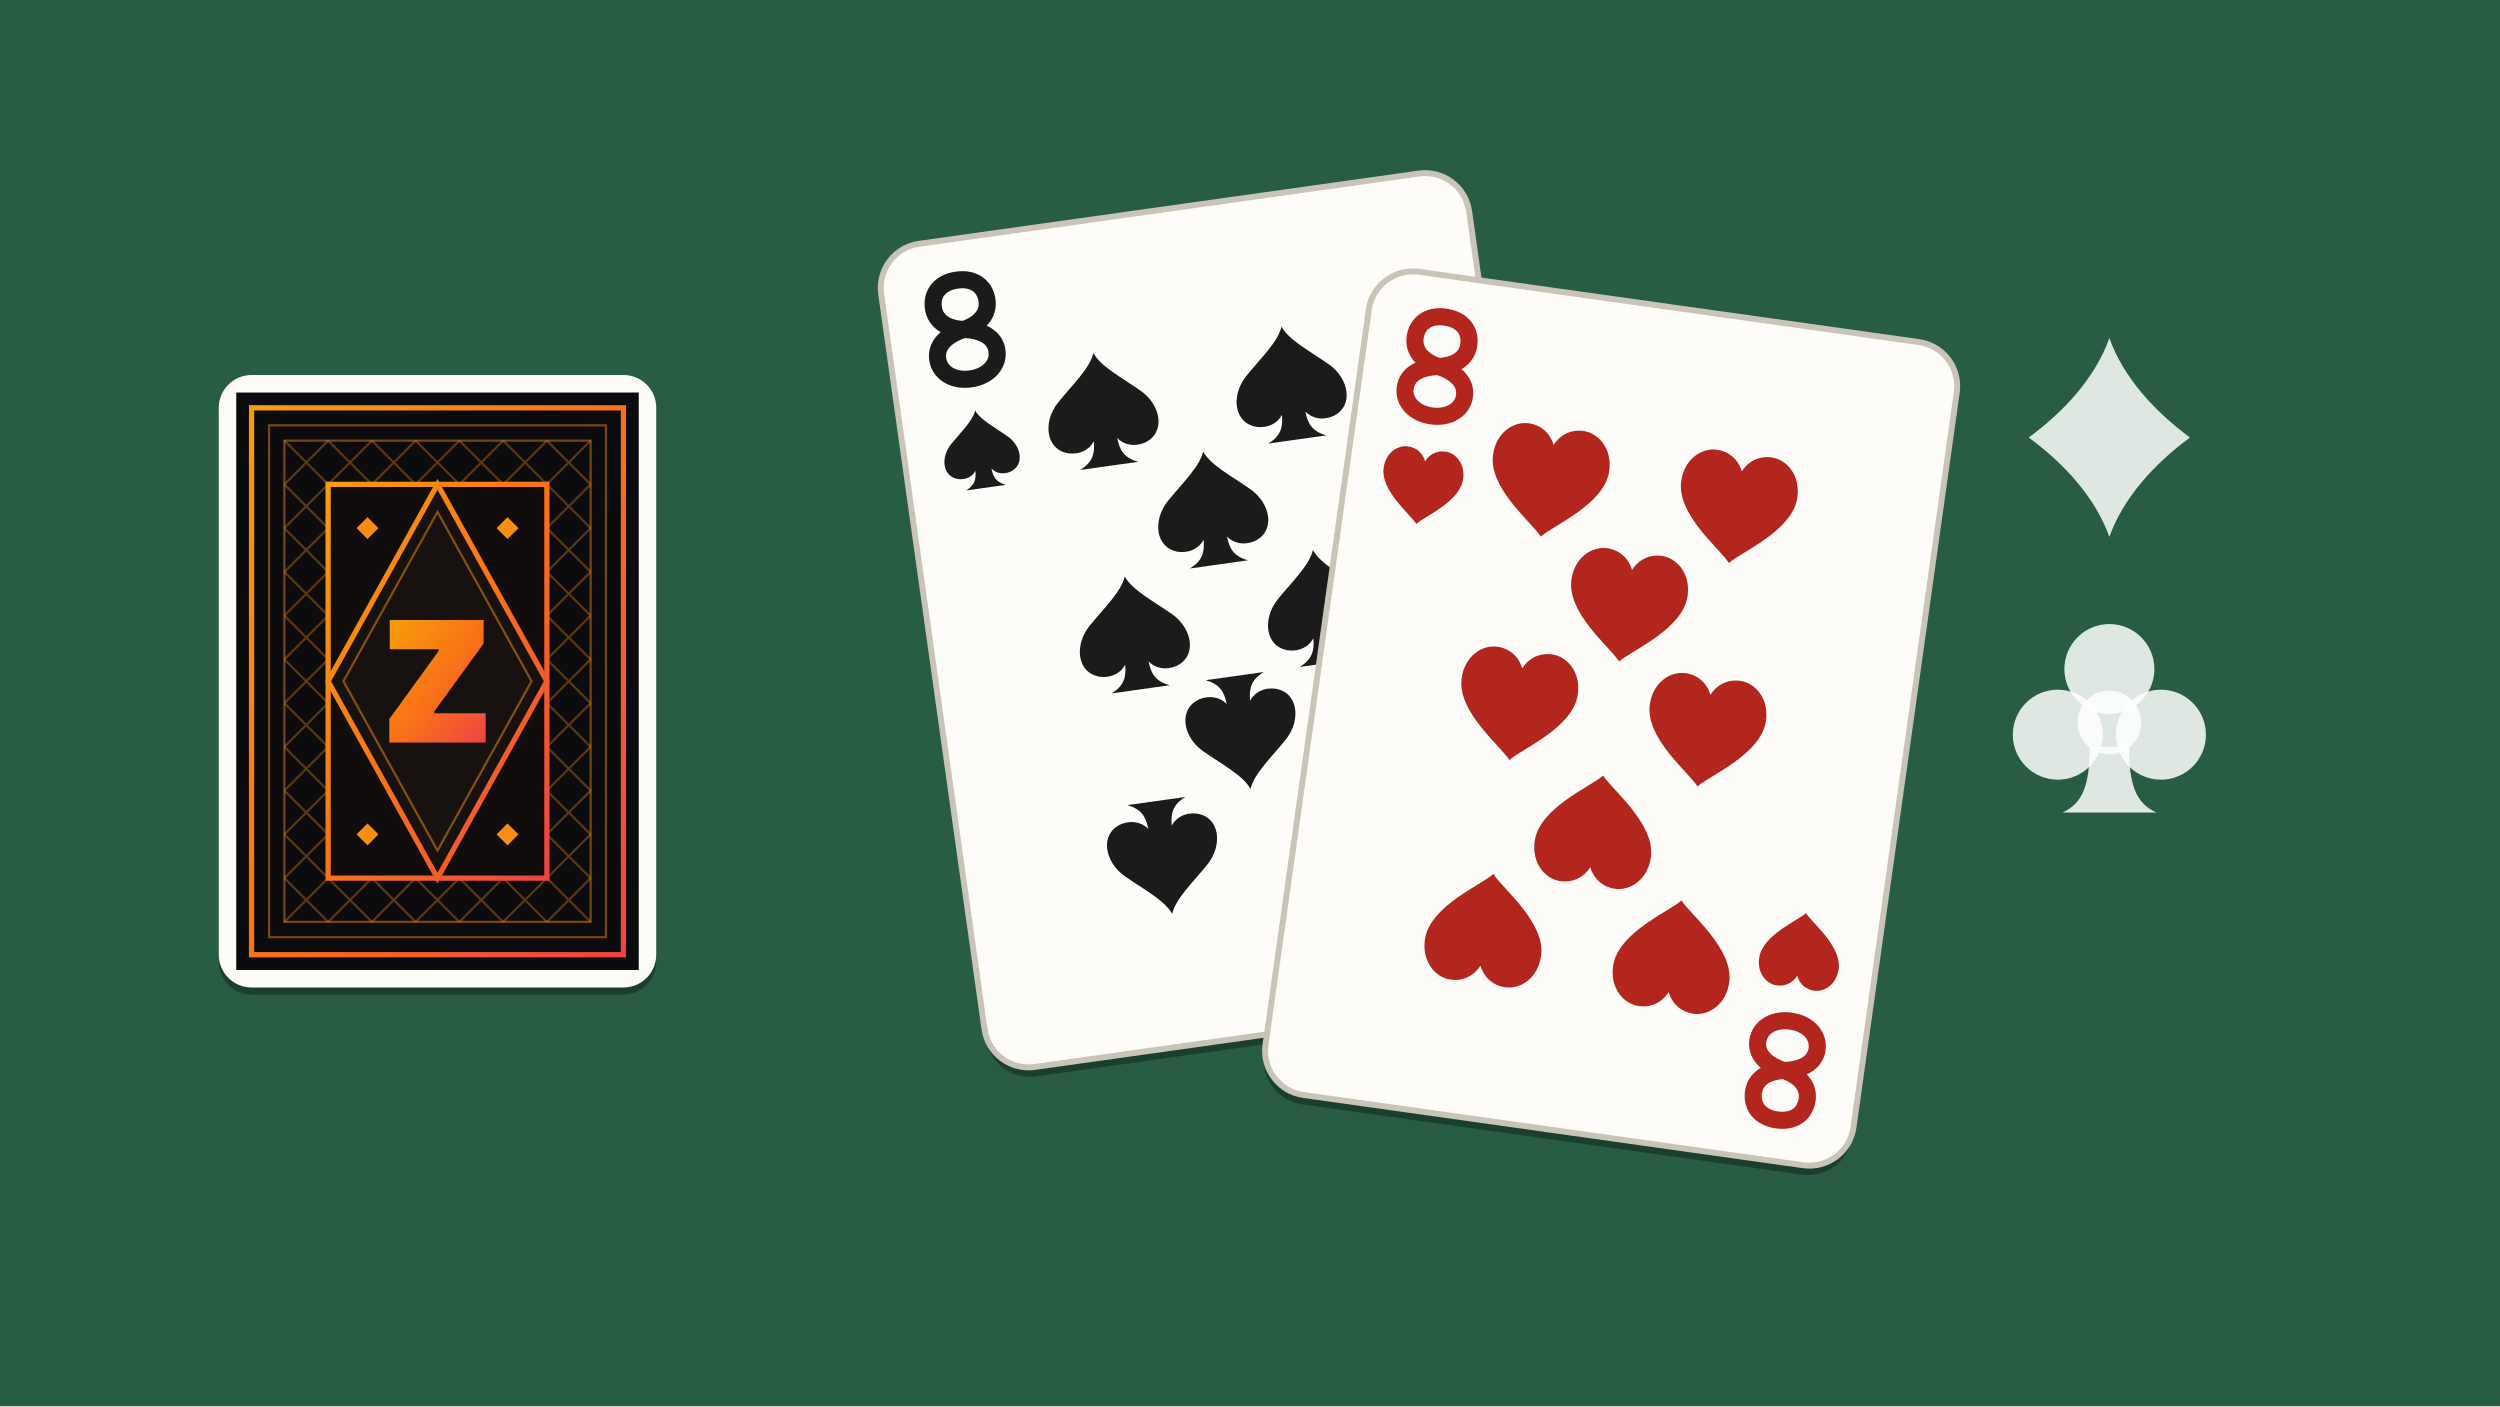
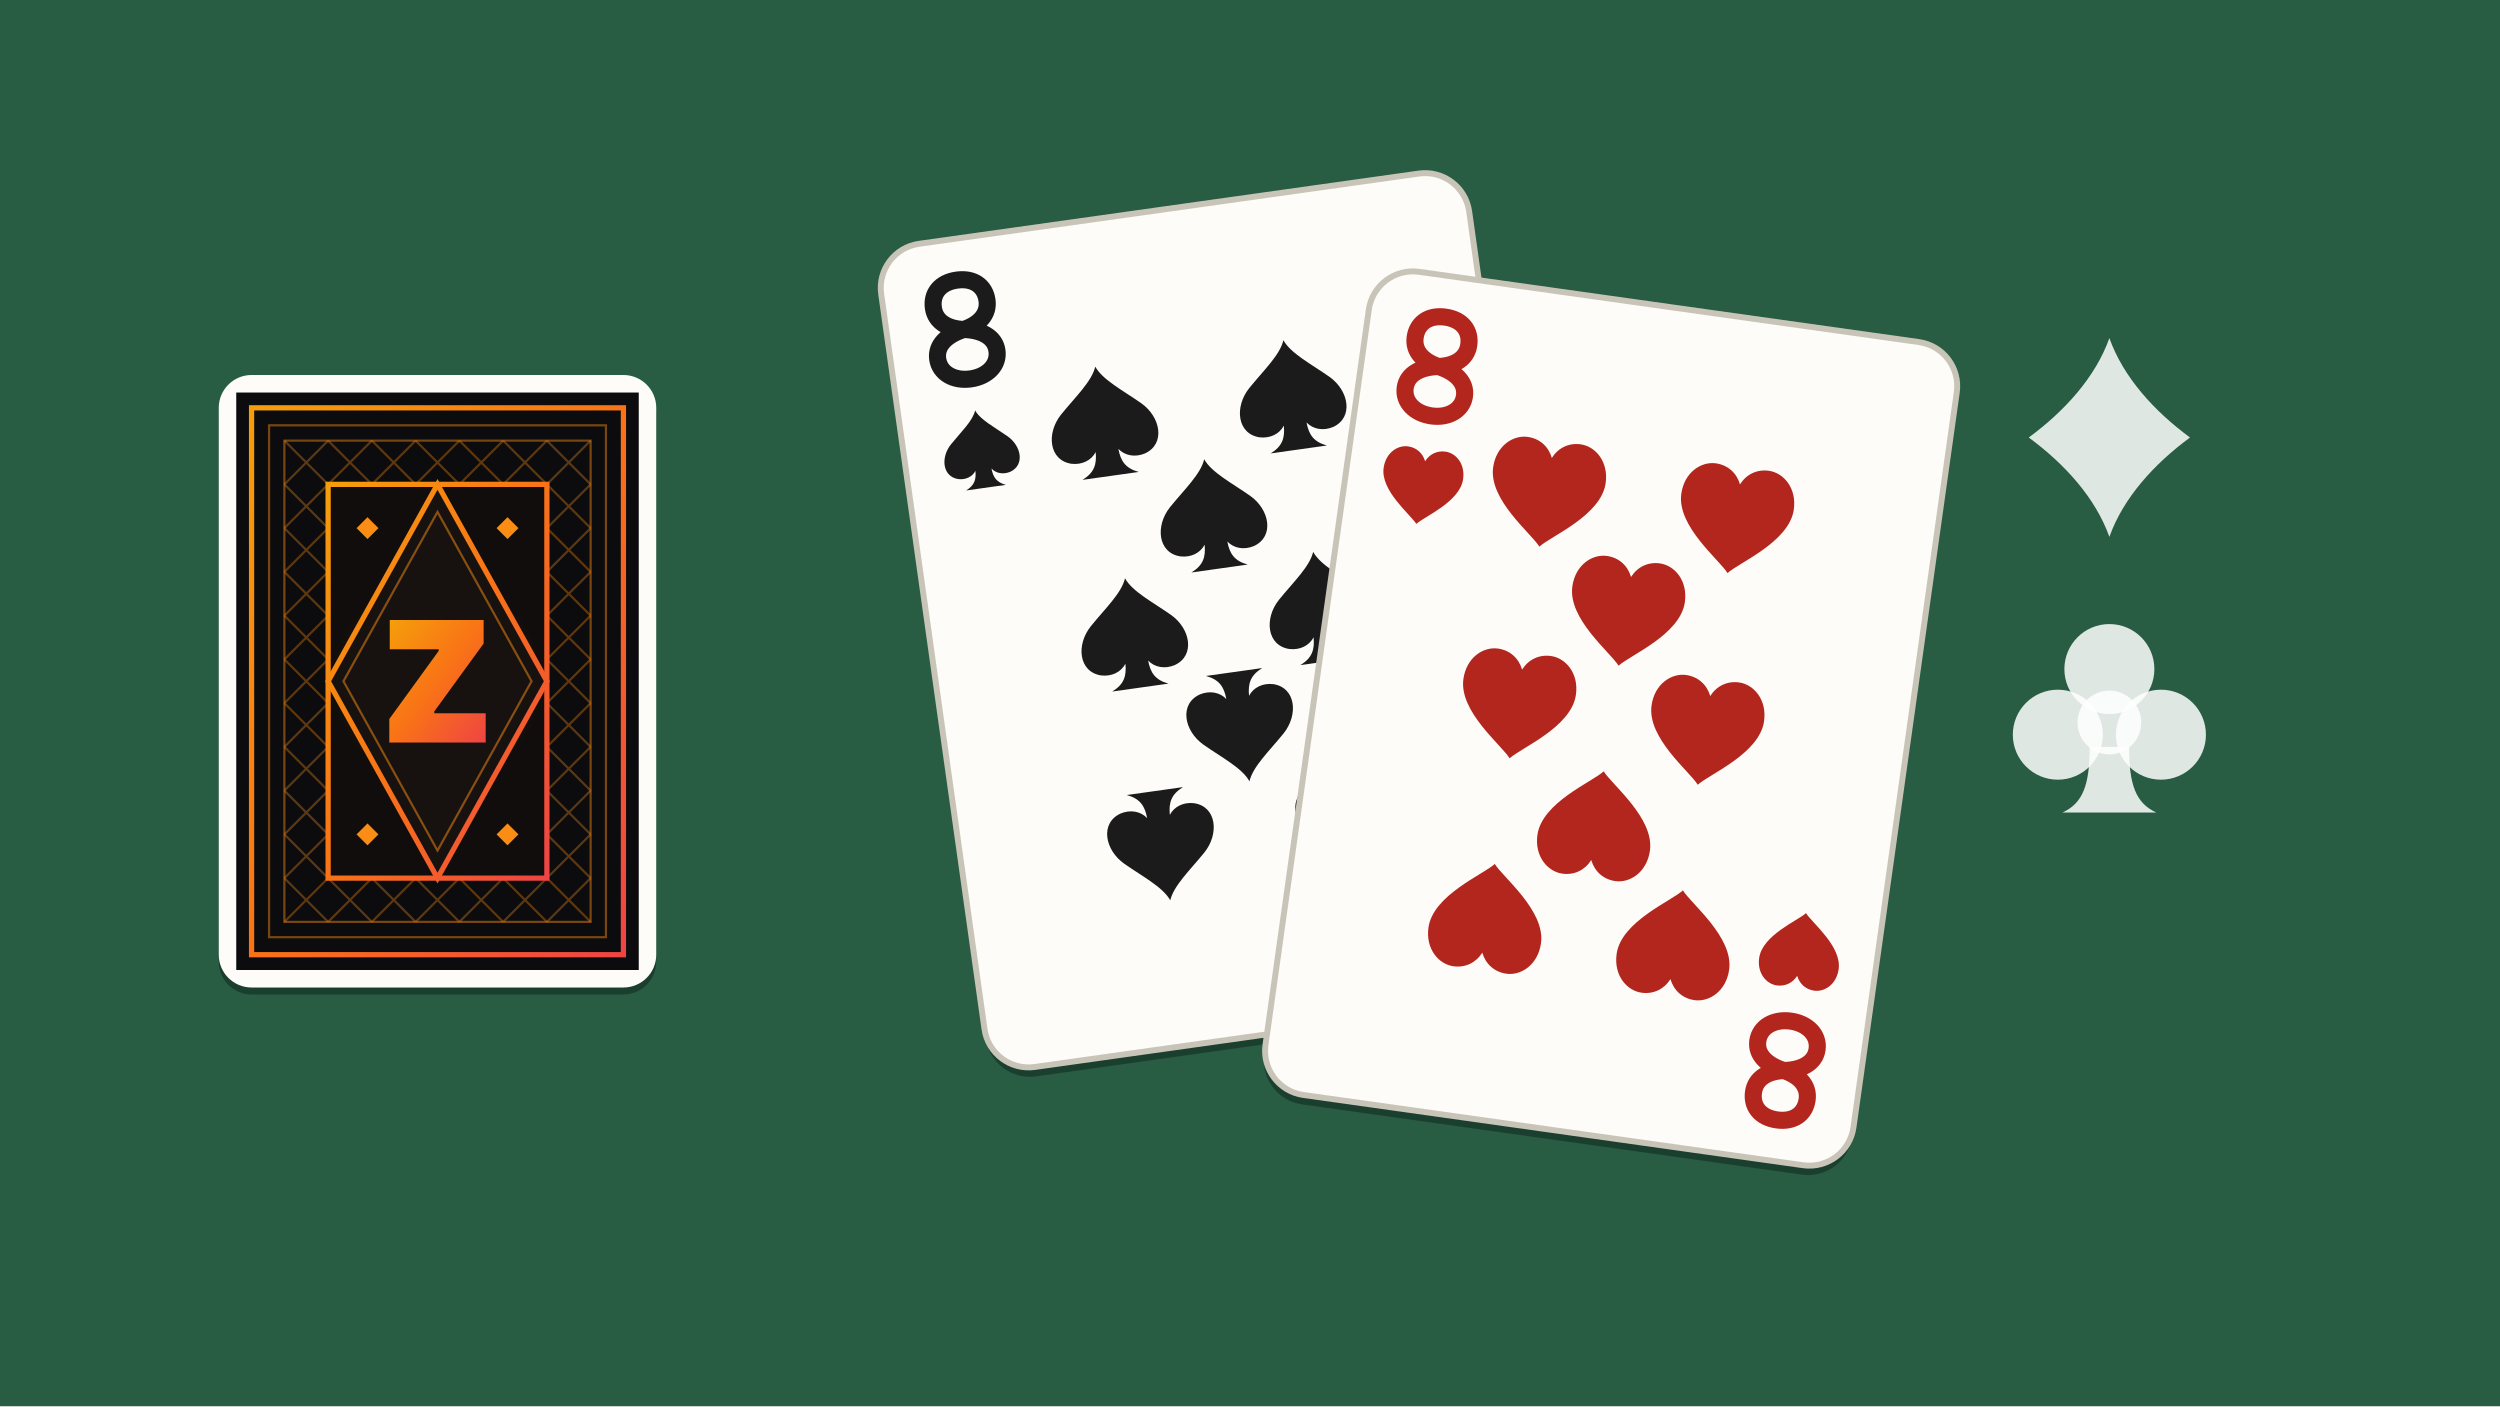
<svg xmlns="http://www.w3.org/2000/svg" width="320" height="180" viewBox="0 0 320 180">
  <defs>
    <clipPath id="zs-card">
      <rect width="100" height="140" rx="7.5" />
    </clipPath>
    <linearGradient id="zc-g-mark" x1="0" y1="0" x2="1" y2="1">
      <stop offset="0" stop-color="#f59e0b" />
      <stop offset=".5" stop-color="#f97316" />
      <stop offset="1" stop-color="#ef4444" />
    </linearGradient>
    <radialGradient id="zc-g-glow">
      <stop offset="0" stop-color="#fb8c14" stop-opacity=".34" />
      <stop offset="1" stop-color="#fb8c14" stop-opacity="0" />
    </radialGradient>
    <symbol id="zc-s-3" overflow="visible">
      <path d="M0-10.2C1-7.6 4.4-5.2 7.4-2.4 10.6 .6 10.8 5.6 6.8 6.8 4.9 7.3 3.1 6.7 2.1 5.3 2.2 7.6 2.9 9 5.2 10H-5.2C-2.9 9-2.2 7.6-2.1 5.3-3.1 6.7-4.9 7.3-6.8 6.8-10.8 5.6-10.6 .6-7.4-2.4-4.4-5.2-1 -7.6 0-10.2Z" />
    </symbol>
    <symbol id="zc-s-2" overflow="visible">
      <path d="M0 9.8C-1.8 7.6-10.4 2.6-10.4-3.4-10.4-7.4-7.6-9.8-4.9-9.8-2.7-9.8-.9-8.6 0-6.6 .9-8.6 2.7-9.8 4.9-9.8 7.6-9.8 10.4-7.4 10.4-3.4 10.4 2.6 1.8 7.6 0 9.8Z" />
    </symbol>
    <symbol id="zc-s-1" overflow="visible">
      <path d="M0-10.6C1.5-6.4 4.8-2.8 8.6 0 4.8 2.8 1.5 6.4 0 10.6-1.5 6.4-4.8 2.8-8.6 0-4.8-2.8-1.5-6.4 0-10.6Z" />
    </symbol>
    <symbol id="zc-s-0" overflow="visible">
      <circle cy="-5.3" r="4.8" />
      <circle cx="-5.5" cy="1.7" r="4.8" />
      <circle cx="5.5" cy="1.7" r="4.8" />
      <circle cy="0.4" r="3.4" />
      <path d="M-2.1 3C-2.1 7-2.8 9-5 10H5C2.8 9 2.1 7 2.1 3Z" />
    </symbol>
  </defs>
  <rect width="320" height="180" fill="#285c43" />
  <g transform="translate(28 48) scale(0.56)">
    <rect y="1.6" width="100" height="140" rx="7.5" fill="rgba(0,0,0,0.32)" />
    <g clip-path="url(#zs-card)">
      <svg width="100" height="140" viewBox="0 0 100 140" preserveAspectRatio="xMidYMid slice" aria-hidden="true">
        <rect width="100" height="140" fill="#fdfcf8" />
        <svg x="4" y="4" width="92" height="132" viewBox="0 0 92 132" overflow="hidden">
          <rect fill="#0c0c0e" x="0" y="0" width="92" height="132" />
          <path d="M11 21L21 11M11 31L31 11M11 41L41 11M11 51L51 11M11 61L61 11M11 71L71 11M11 81L81 11M11 91L81 21M11 101L81 31M11 111L81 41M11 121L81 51M21 121L81 61M31 121L81 71M41 121L81 81M51 121L81 91M61 121L81 101M71 121L81 111M11 111L21 121M11 101L31 121M11 91L41 121M11 81L51 121M11 71L61 121M11 61L71 121M11 51L81 121M11 41L81 111M11 31L81 101M11 21L81 91M11 11L81 81M21 11L81 71M31 11L81 61M41 11L81 51M51 11L81 41M61 11L81 31M71 11L81 21" fill="none" stroke="#fb8c14" stroke-width="0.5" opacity="0.34" />
          <rect fill="none" stroke="url(#zc-g-mark)" stroke-width="1.2" x="3.5" y="3.5" width="85" height="125" />
          <rect fill="none" stroke="#fb8c14" stroke-width="0.5" opacity="0.45" x="7.5" y="7.5" width="77" height="117" />
          <rect fill="none" stroke="#fb8c14" stroke-width="0.5" opacity="0.45" x="11" y="11" width="70" height="110" />
          <rect fill="#100d0c" stroke="url(#zc-g-mark)" stroke-width="1.2" x="21" y="21" width="50" height="90" />
          <circle cx="46" cy="66" r="24" fill="url(#zc-g-glow)" />
          <path d="M46 21l25 45 -25 45 -25 -45z" fill="#17120f" stroke="url(#zc-g-mark)" stroke-width="1.2" />
          <path d="M46 27.3l21.5 38.7 -21.5 38.7 -21.5 -38.7z" fill="none" stroke="#fb8c14" stroke-width="0.5" opacity="0.5" />
          <path transform="translate(46 66) scale(1.882226)" d="M-5.852 7.438L5.852 7.438L5.852 3.885L-0.392 3.885L-0.392 3.667L5.602 -4.583L5.602 -7.438L-5.798 -7.438L-5.798 -3.885L0.142 -3.885L0.142 -3.678L-5.852 4.583Z" fill="url(#zc-g-mark)" />
          <g fill="#fb8c14">
            <path d="M30 28.5l2.5 2.5 -2.5 2.5 -2.5 -2.5z" />
            <path d="M62 28.5l2.5 2.5 -2.5 2.5 -2.5 -2.5z" />
            <path d="M30 98.5l2.5 2.5 -2.5 2.5 -2.5 -2.5z" />
            <path d="M62 98.5l2.5 2.5 -2.5 2.5 -2.5 -2.5z" />
          </g>
        </svg>
      </svg>
    </g>
  </g>
  <g transform="translate(112 32) rotate(-8) scale(0.76)" style="color:#1b1b1b">
    <rect y="1.6" width="100" height="140" rx="7.5" fill="rgba(0,0,0,0.32)" />
    <rect width="100" height="140" rx="7.5" fill="#fdfcf8" stroke="#c9c4b8" />
    <svg width="100" height="140" viewBox="0 0 100 140" fill="currentColor" aria-hidden="true">
      <g class="zc-idx-std">
        <path transform="translate(6.94 6.94) scale(1.2)" d="M5 0C2.6 0 1.2 1.4 1.2 3.4 1.2 5.4 2.8 6.6 5 7 7.4 7.4 9.2 8.6 9.2 10.6 9.2 12.6 7.4 14 5 14 2.6 14 .8 12.6.8 10.6.8 8.6 2.6 7.4 5 7 7.2 6.6 8.8 5.4 8.8 3.4 8.8 1.4 7.4 0 5 0z" fill="none" stroke="currentColor" stroke-width="2.4" stroke-linejoin="miter" stroke-miterlimit="6" />
        <g transform="translate(12.94 35.74) scale(0.65)">
          <use href="#zc-s-3" />
        </g>
      </g>
      <g class="zc-idx-std" transform="rotate(180 50 70)">
        <path transform="translate(6.94 6.94) scale(1.2)" d="M5 0C2.6 0 1.2 1.4 1.2 3.4 1.2 5.4 2.8 6.6 5 7 7.4 7.4 9.2 8.6 9.2 10.6 9.2 12.6 7.4 14 5 14 2.6 14 .8 12.6.8 10.6.8 8.6 2.6 7.4 5 7 7.2 6.6 8.8 5.4 8.8 3.4 8.8 1.4 7.4 0 5 0z" fill="none" stroke="currentColor" stroke-width="2.4" stroke-linejoin="miter" stroke-miterlimit="6" />
        <g transform="translate(12.94 35.74) scale(0.65)">
          <use href="#zc-s-3" />
        </g>
      </g>
      <g class="zc-idx-row" display="none">
        <path transform="translate(8.52 8.52) scale(2.1)" d="M5 0C2.6 0 1.2 1.4 1.2 3.4 1.2 5.4 2.8 6.6 5 7 7.4 7.4 9.2 8.6 9.2 10.6 9.2 12.6 7.4 14 5 14 2.6 14 .8 12.6.8 10.6.8 8.6 2.6 7.4 5 7 7.2 6.6 8.8 5.4 8.8 3.4 8.8 1.4 7.4 0 5 0z" fill="none" stroke="currentColor" stroke-width="2.4" stroke-linejoin="miter" stroke-miterlimit="6" />
        <g transform="translate(63 23) scale(1.25)">
          <use href="#zc-s-3" />
        </g>
      </g>
      <g class="zc-big">
-         <g transform="translate(34 32) scale(0.95)">
+         <g transform="translate(34 34) scale(0.92)">
          <use href="#zc-s-3" />
        </g>
-         <g transform="translate(66 32) scale(0.95)">
+         <g transform="translate(66 34) scale(0.92)">
          <use href="#zc-s-3" />
        </g>
-         <g transform="translate(34 70) scale(0.95)">
+         <g transform="translate(34 70) scale(0.92)">
          <use href="#zc-s-3" />
        </g>
-         <g transform="translate(66 70) scale(0.95)">
+         <g transform="translate(66 70) scale(0.92)">
          <use href="#zc-s-3" />
        </g>
-         <g transform="translate(34 108) rotate(180) scale(0.95)">
+         <g transform="translate(34 106) rotate(180) scale(0.92)">
          <use href="#zc-s-3" />
        </g>
-         <g transform="translate(66 108) rotate(180) scale(0.95)">
+         <g transform="translate(66 106) rotate(180) scale(0.92)">
          <use href="#zc-s-3" />
        </g>
-         <g transform="translate(50 51) scale(0.95)">
+         <g transform="translate(50 52) scale(0.92)">
          <use href="#zc-s-3" />
        </g>
-         <g transform="translate(50 89) rotate(180) scale(0.95)">
+         <g transform="translate(50 88) rotate(180) scale(0.92)">
          <use href="#zc-s-3" />
        </g>
      </g>
      <g class="zc-small" display="none">
        <g transform="translate(50 92) scale(3.1)">
          <use href="#zc-s-3" />
        </g>
      </g>
    </svg>
  </g>
  <g transform="translate(176 34) rotate(8) scale(0.76)" style="color:#b3261e">
    <rect y="1.6" width="100" height="140" rx="7.5" fill="rgba(0,0,0,0.32)" />
    <rect width="100" height="140" rx="7.5" fill="#fdfcf8" stroke="#c9c4b8" />
    <svg width="100" height="140" viewBox="0 0 100 140" fill="currentColor" aria-hidden="true">
      <g class="zc-idx-std">
        <path transform="translate(6.94 6.94) scale(1.2)" d="M5 0C2.6 0 1.2 1.4 1.2 3.4 1.2 5.4 2.8 6.6 5 7 7.4 7.4 9.2 8.6 9.2 10.6 9.2 12.6 7.4 14 5 14 2.6 14 .8 12.6.8 10.6.8 8.6 2.6 7.4 5 7 7.2 6.6 8.8 5.4 8.8 3.4 8.8 1.4 7.4 0 5 0z" fill="none" stroke="currentColor" stroke-width="2.4" stroke-linejoin="miter" stroke-miterlimit="6" />
        <g transform="translate(12.94 35.74) scale(0.65)">
          <use href="#zc-s-2" />
        </g>
      </g>
      <g class="zc-idx-std" transform="rotate(180 50 70)">
        <path transform="translate(6.94 6.94) scale(1.2)" d="M5 0C2.6 0 1.2 1.4 1.2 3.4 1.2 5.4 2.8 6.6 5 7 7.4 7.4 9.2 8.6 9.2 10.6 9.2 12.6 7.4 14 5 14 2.6 14 .8 12.6.8 10.6.8 8.6 2.6 7.4 5 7 7.2 6.6 8.8 5.4 8.8 3.4 8.8 1.4 7.4 0 5 0z" fill="none" stroke="currentColor" stroke-width="2.4" stroke-linejoin="miter" stroke-miterlimit="6" />
        <g transform="translate(12.94 35.74) scale(0.65)">
          <use href="#zc-s-2" />
        </g>
      </g>
      <g class="zc-idx-row" display="none">
        <path transform="translate(8.52 8.52) scale(2.1)" d="M5 0C2.6 0 1.2 1.4 1.2 3.4 1.2 5.4 2.8 6.6 5 7 7.4 7.4 9.2 8.6 9.2 10.6 9.2 12.6 7.4 14 5 14 2.6 14 .8 12.6.8 10.6.8 8.6 2.6 7.4 5 7 7.2 6.6 8.8 5.4 8.8 3.4 8.8 1.4 7.4 0 5 0z" fill="none" stroke="currentColor" stroke-width="2.4" stroke-linejoin="miter" stroke-miterlimit="6" />
        <g transform="translate(63 23) scale(1.25)">
          <use href="#zc-s-2" />
        </g>
      </g>
      <g class="zc-big">
-         <g transform="translate(34 32) scale(0.95)">
+         <g transform="translate(34 34) scale(0.92)">
          <use href="#zc-s-2" />
        </g>
-         <g transform="translate(66 32) scale(0.95)">
+         <g transform="translate(66 34) scale(0.92)">
          <use href="#zc-s-2" />
        </g>
-         <g transform="translate(34 70) scale(0.95)">
+         <g transform="translate(34 70) scale(0.92)">
          <use href="#zc-s-2" />
        </g>
-         <g transform="translate(66 70) scale(0.95)">
+         <g transform="translate(66 70) scale(0.92)">
          <use href="#zc-s-2" />
        </g>
-         <g transform="translate(34 108) rotate(180) scale(0.95)">
+         <g transform="translate(34 106) rotate(180) scale(0.92)">
          <use href="#zc-s-2" />
        </g>
-         <g transform="translate(66 108) rotate(180) scale(0.95)">
+         <g transform="translate(66 106) rotate(180) scale(0.92)">
          <use href="#zc-s-2" />
        </g>
-         <g transform="translate(50 51) scale(0.95)">
+         <g transform="translate(50 52) scale(0.92)">
          <use href="#zc-s-2" />
        </g>
-         <g transform="translate(50 89) rotate(180) scale(0.95)">
+         <g transform="translate(50 88) rotate(180) scale(0.92)">
          <use href="#zc-s-2" />
        </g>
      </g>
      <g class="zc-small" display="none">
        <g transform="translate(50 92) scale(3.1)">
          <use href="#zc-s-2" />
        </g>
      </g>
    </svg>
  </g>
  <g transform="translate(270 56) scale(1.2)" fill="rgba(255,255,255,0.85)">
    <use href="#zc-s-1" />
  </g>
  <g transform="translate(270 92) scale(1.2)" fill="rgba(255,255,255,0.85)">
    <use href="#zc-s-0" />
  </g>
</svg>
